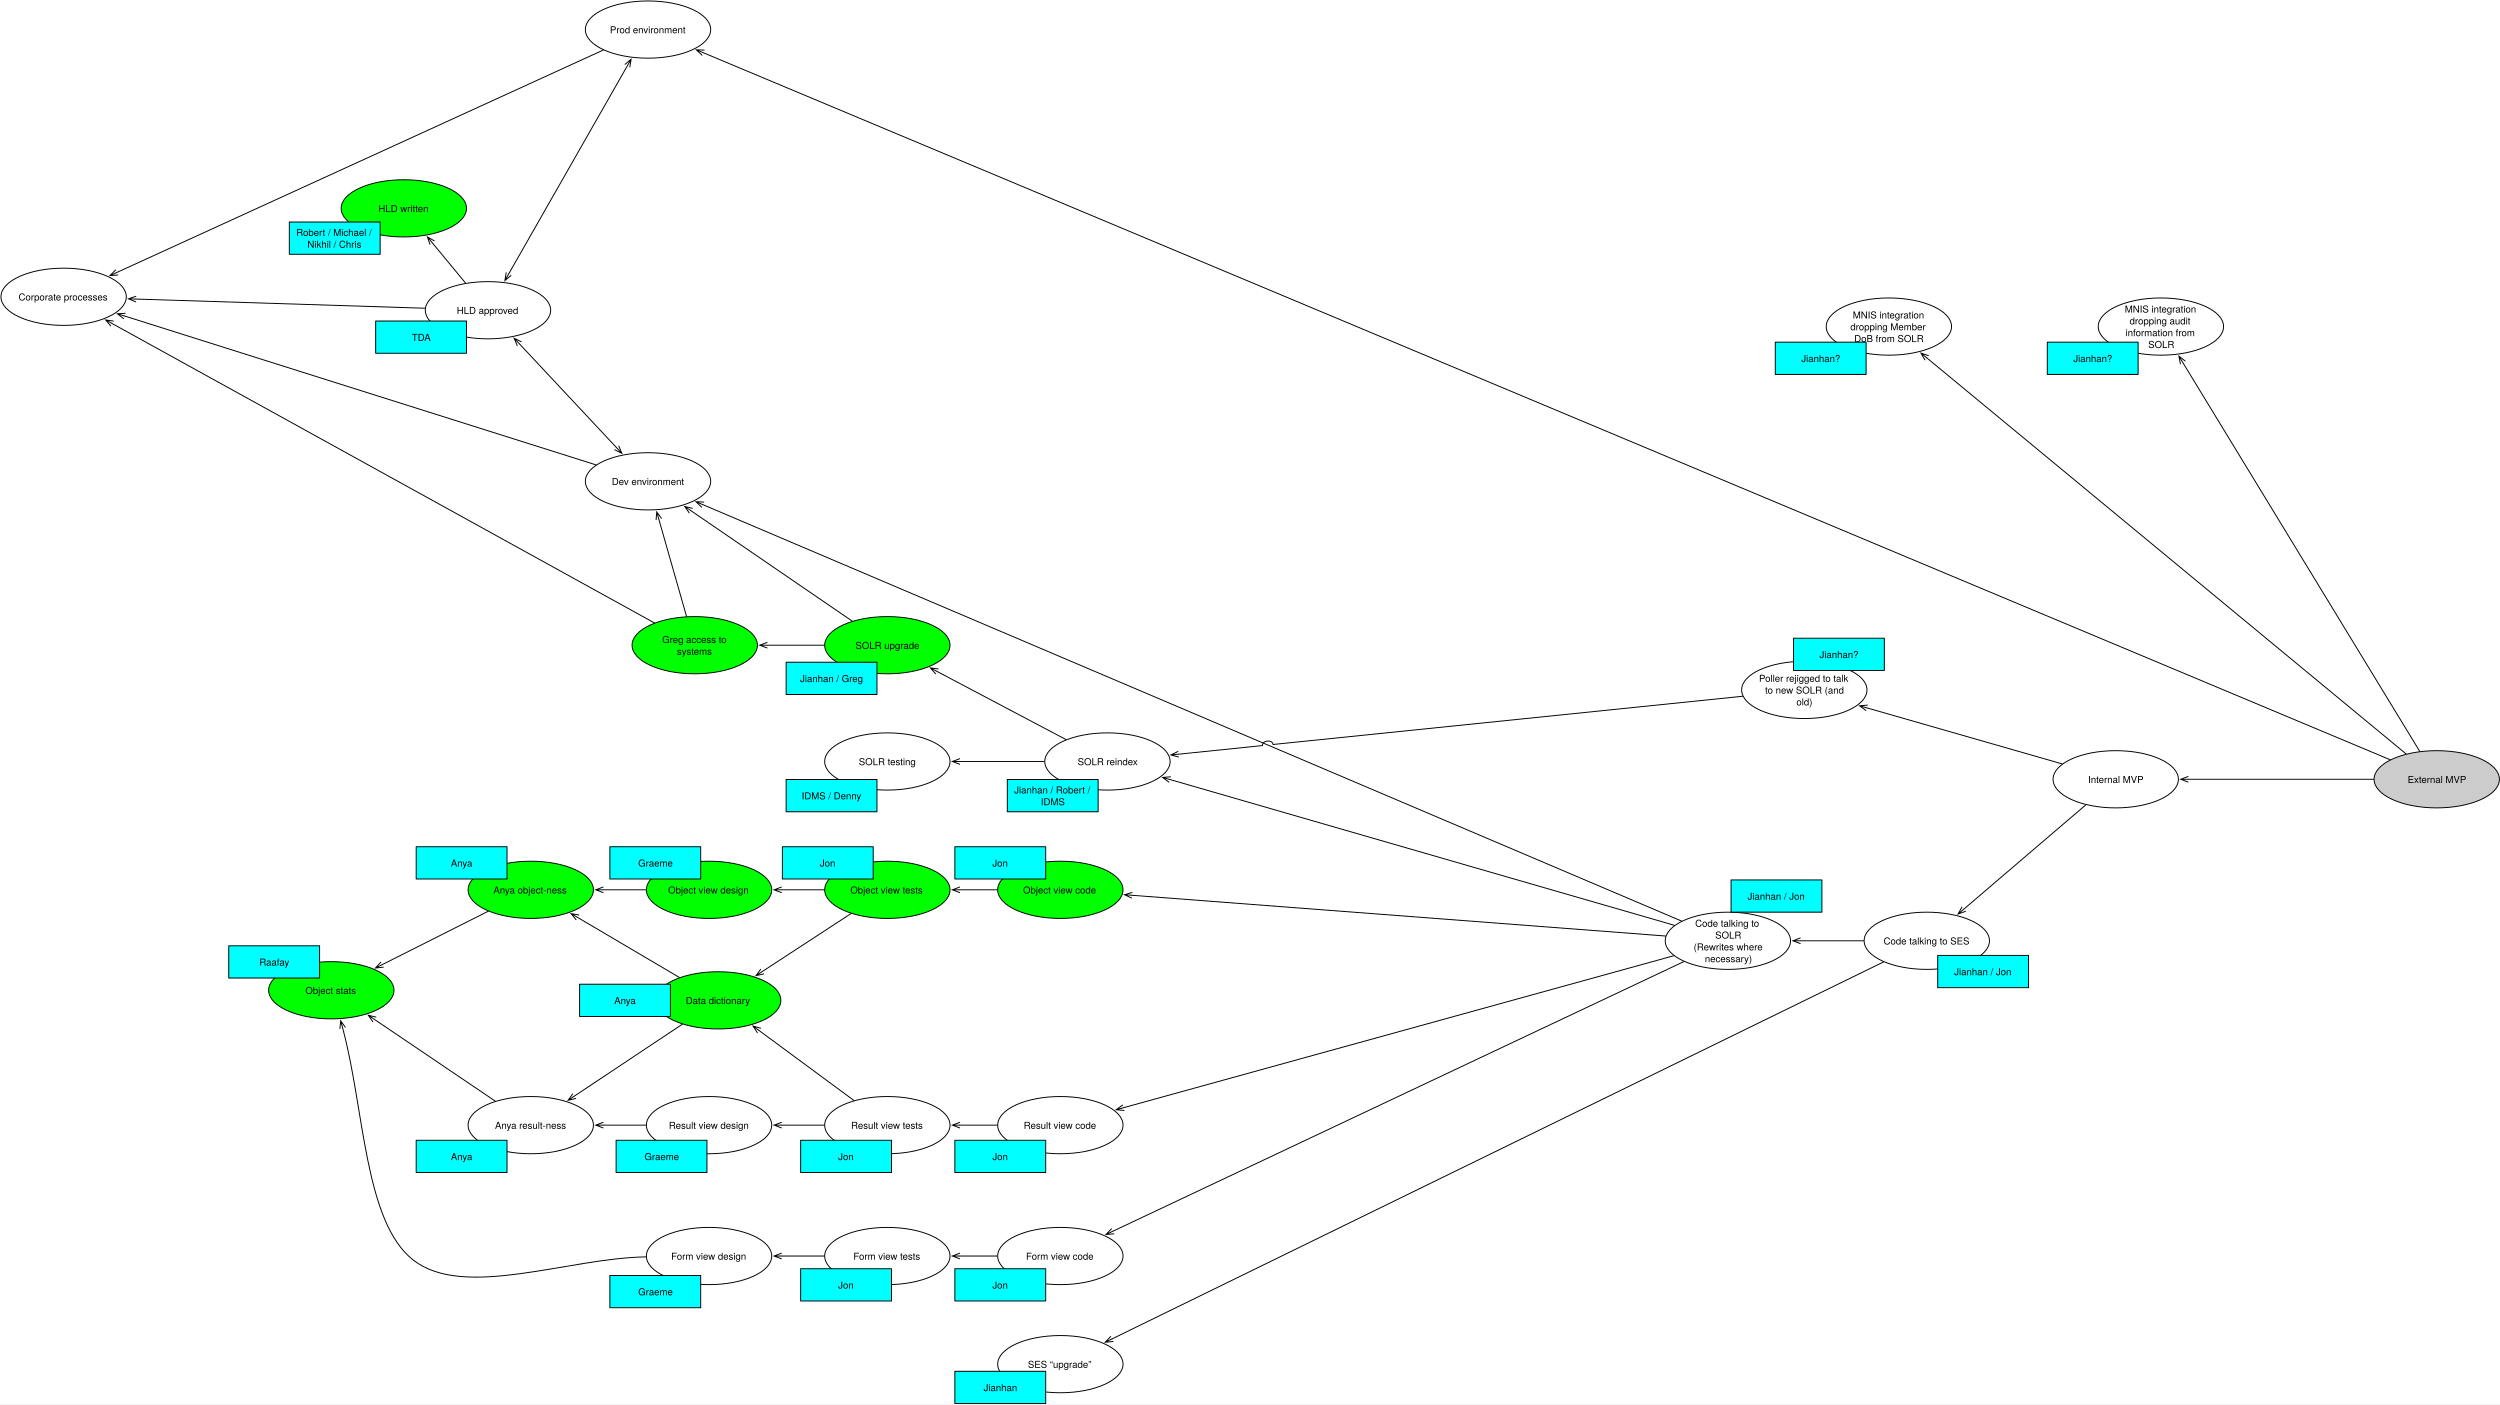
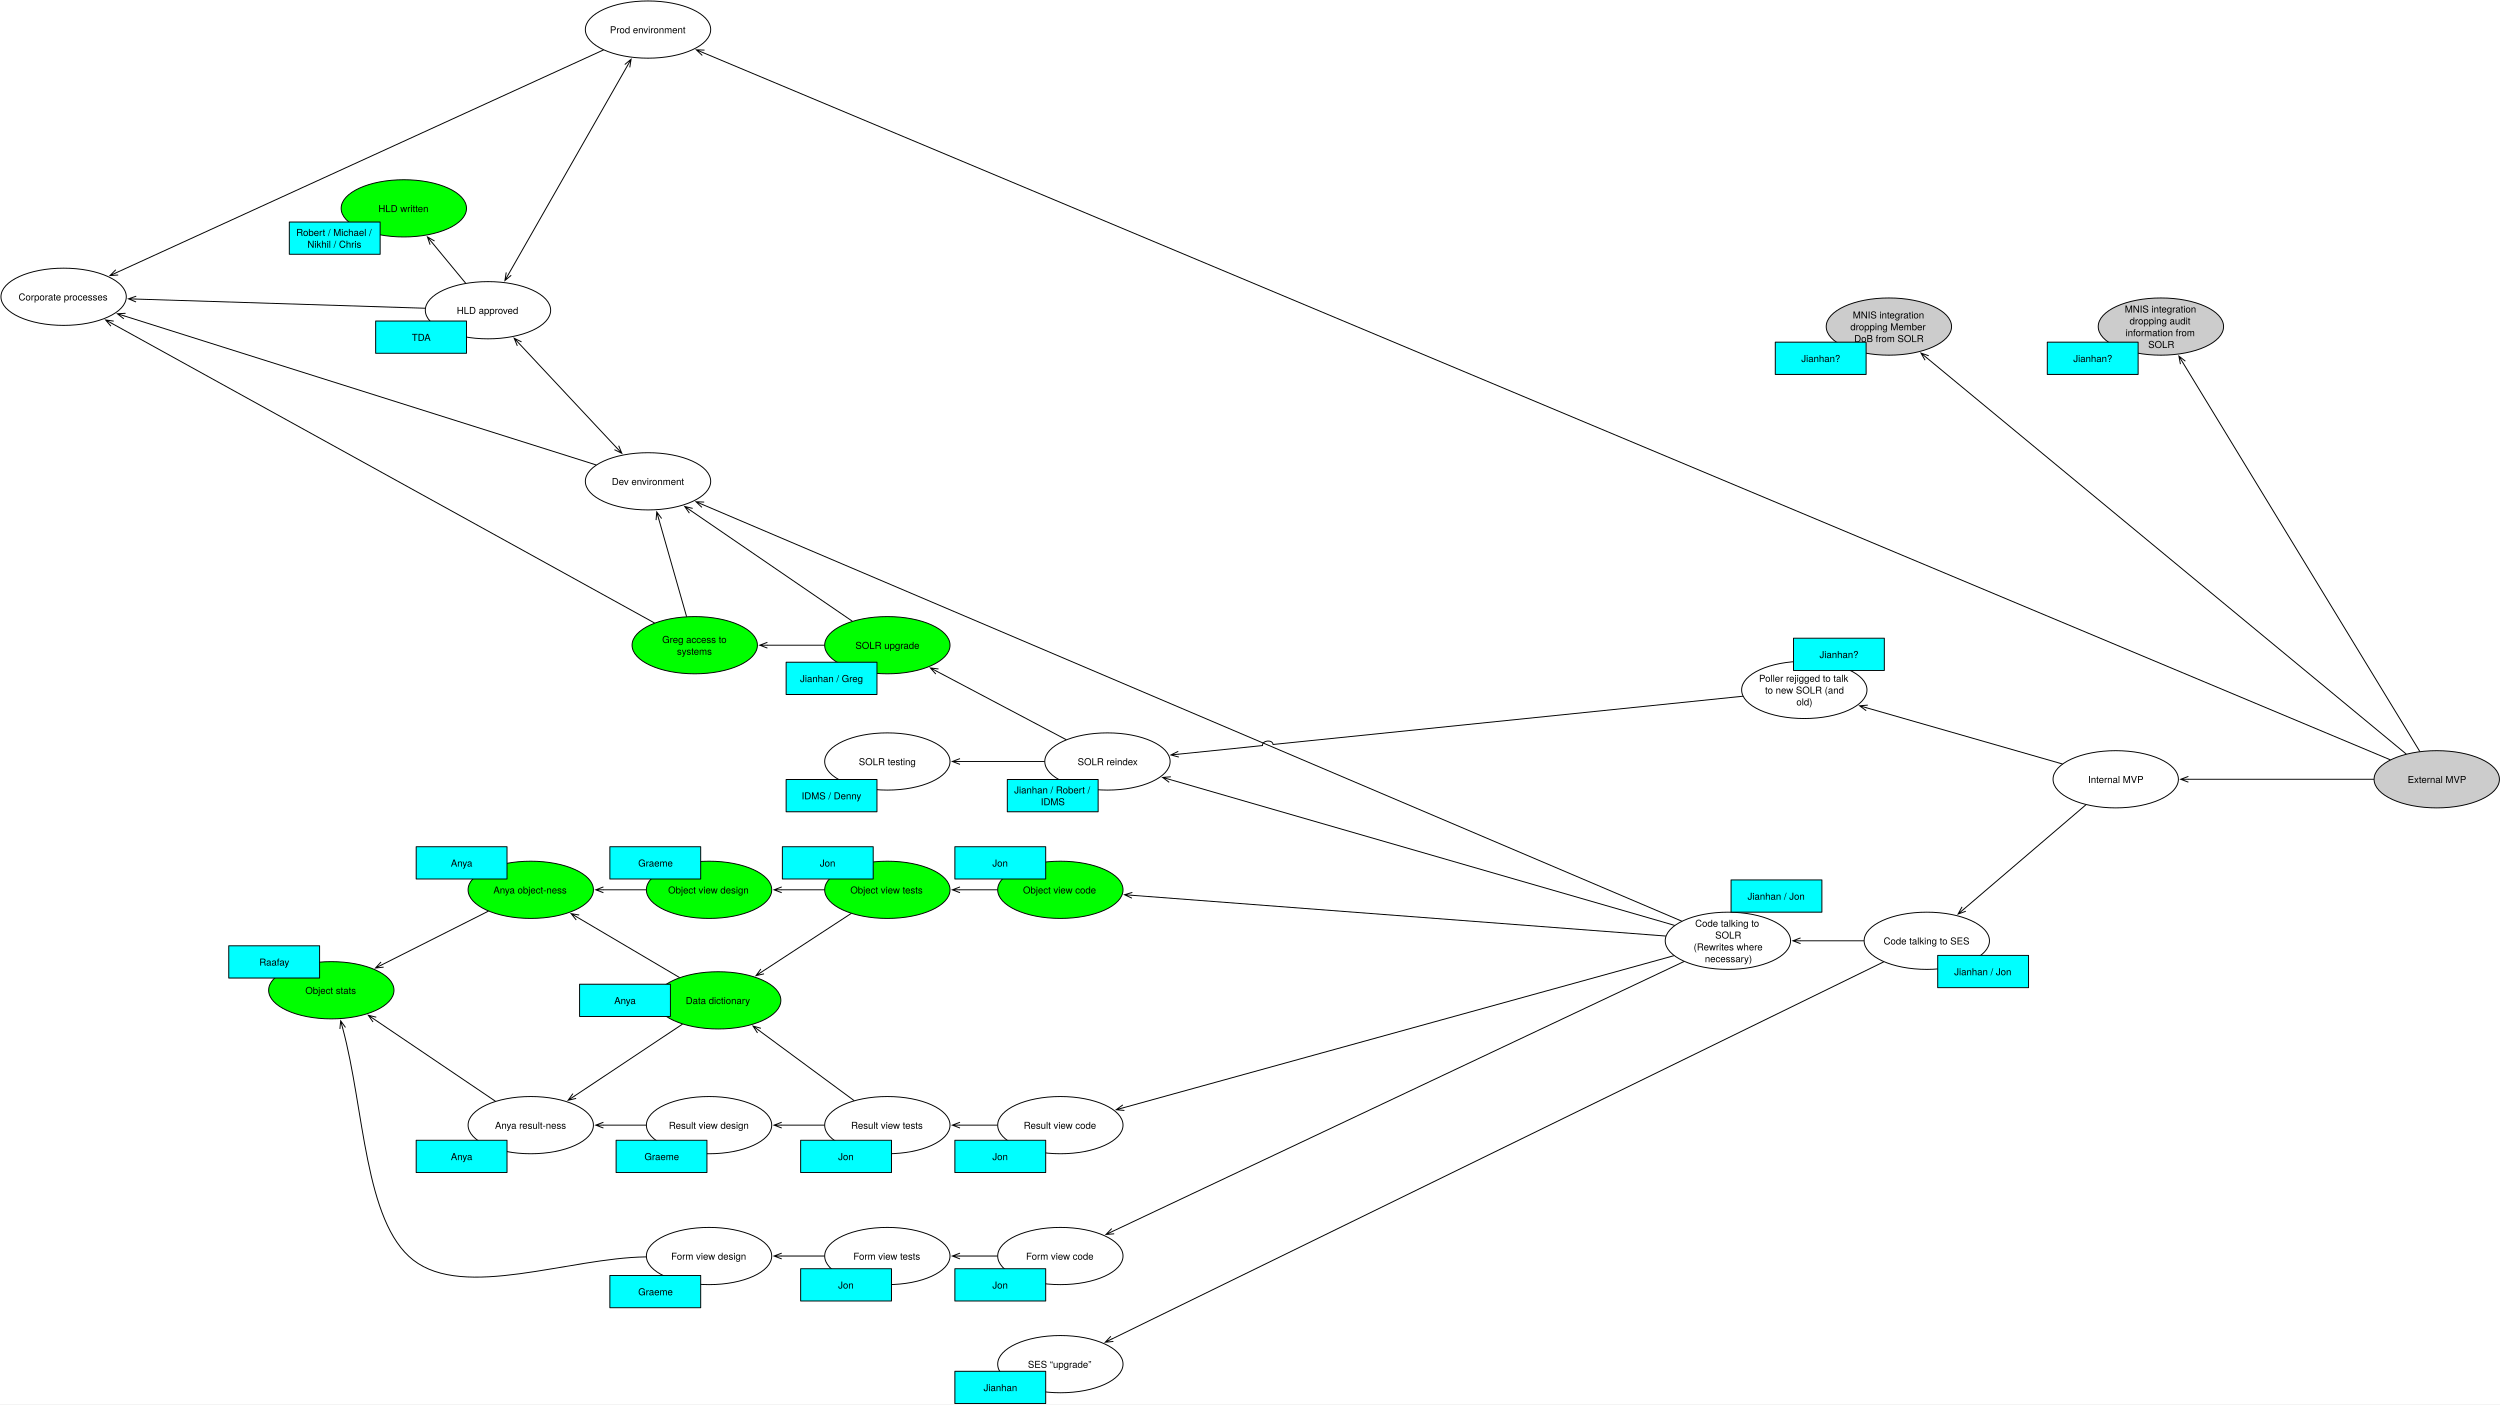
<svg xmlns="http://www.w3.org/2000/svg" version="1.1" viewBox="-69 -586 2601 1461" width="2601" height="1461">
  <defs>
    <marker orient="auto" overflow="visible" markerUnits="strokeWidth" id="StickArrow_Marker" stroke-linejoin="miter" stroke-miterlimit="10" viewBox="-1 -4 10 8" markerWidth="10" markerHeight="8" color="black">
      <g>
        <path d="M 8 0 L 0 0 M 0 -3 L 8 0 L 0 3" fill="none" stroke="currentColor" stroke-width="1" />
      </g>
    </marker>
    <marker orient="auto" overflow="visible" markerUnits="strokeWidth" id="StickArrow_Marker_2" stroke-linejoin="miter" stroke-miterlimit="10" viewBox="-9 -4 10 8" markerWidth="10" markerHeight="8" color="black">
      <g>
        <path d="M -8 0 L 0 0 M 0 3 L -8 0 L 0 -3" fill="none" stroke="currentColor" stroke-width="1" />
      </g>
    </marker>
  </defs>
  <g id="Canvas_1" stroke="none" fill="none" fill-opacity="1" stroke-opacity="1" stroke-dasharray="none">
    <rect fill="white" x="-69" y="-586" width="2601" height="1461" />
    <g id="Canvas_1_Layer_1">
      <g id="Graphic_6">
        <ellipse cx="668.697" cy="339.764" rx="65.197" ry="29.764" fill="lime" />
        <ellipse cx="668.697" cy="339.764" rx="65.197" ry="29.764" stroke="black" stroke-linecap="round" stroke-linejoin="round" stroke-width="1" />
        <text transform="translate(621.5394 333.6238)" fill="black">
          <tspan font-family="Helvetica Neue" font-size="10" fill="black" x="4.562" y="10">Object view design</tspan>
        </text>
      </g>
      <g id="Graphic_7">
        <ellipse cx="275.697" cy="444.264" rx="65.197" ry="29.764" fill="lime" />
        <ellipse cx="275.697" cy="444.264" rx="65.197" ry="29.764" stroke="black" stroke-linecap="round" stroke-linejoin="round" stroke-width="1" />
        <text transform="translate(228.5394 438.1238)" fill="black">
          <tspan font-family="Helvetica Neue" font-size="10" fill="black" x="20.112" y="10">Object stats</tspan>
        </text>
      </g>
      <g id="Graphic_8">
        <ellipse cx="483.197" cy="339.764" rx="65.197" ry="29.764" fill="lime" />
        <ellipse cx="483.197" cy="339.764" rx="65.197" ry="29.764" stroke="black" stroke-linecap="round" stroke-linejoin="round" stroke-width="1" />
        <text transform="translate(436.0394 333.6238)" fill="black">
          <tspan font-family="Helvetica Neue" font-size="10" fill="black" x="8.262" y="10">Anya object-ness</tspan>
        </text>
      </g>
      <g id="Graphic_9">
        <ellipse cx="1034.197" cy="339.764" rx="65.197" ry="29.764" fill="lime" />
        <ellipse cx="1034.197" cy="339.764" rx="65.197" ry="29.764" stroke="black" stroke-linecap="round" stroke-linejoin="round" stroke-width="1" />
        <text transform="translate(987.0394 333.6238)" fill="black">
          <tspan font-family="Helvetica Neue" font-size="10" fill="black" x="8.267" y="10">Object view code</tspan>
        </text>
      </g>
      <g id="Graphic_10">
        <ellipse cx="668.697" cy="584.597" rx="65.197" ry="29.764" fill="white" />
        <ellipse cx="668.697" cy="584.597" rx="65.197" ry="29.764" stroke="black" stroke-linecap="round" stroke-linejoin="round" stroke-width="1" />
        <text transform="translate(621.5394 578.4571)" fill="black">
          <tspan font-family="Helvetica Neue" font-size="10" fill="black" x="5.307" y="10">Result view design</tspan>
        </text>
      </g>
      <g id="Graphic_11">
        <ellipse cx="854.197" cy="85.264" rx="65.197" ry="29.764" fill="lime" />
        <ellipse cx="854.197" cy="85.264" rx="65.197" ry="29.764" stroke="black" stroke-linecap="round" stroke-linejoin="round" stroke-width="1" />
        <text transform="translate(807.0394 79.12378)" fill="black">
          <tspan font-family="Helvetica Neue" font-size="10" fill="black" x="13.907" y="10">SOLR upgrade</tspan>
        </text>
      </g>
      <g id="Graphic_12">
        <ellipse cx="1083.197" cy="206.25" rx="65.197" ry="29.764" fill="white" />
        <ellipse cx="1083.197" cy="206.25" rx="65.197" ry="29.764" stroke="black" stroke-linecap="round" stroke-linejoin="round" stroke-width="1" />
        <text transform="translate(1036.039 200.11)" fill="black">
          <tspan font-family="Helvetica Neue" font-size="10" fill="black" x="16.132" y="10">SOLR reindex</tspan>
        </text>
      </g>
      <g id="Graphic_13">
        <ellipse cx="854.197" cy="206.25" rx="65.197" ry="29.764" fill="white" />
        <ellipse cx="854.197" cy="206.25" rx="65.197" ry="29.764" stroke="black" stroke-linecap="round" stroke-linejoin="round" stroke-width="1" />
        <text transform="translate(807.0394 200.11)" fill="black">
          <tspan font-family="Helvetica Neue" font-size="10" fill="black" x="17.427" y="10">SOLR testing</tspan>
        </text>
      </g>
      <g id="Line_14">
        <line x1="438.962" y1="362.041" x2="328.774" y2="417.534" marker-end="url(#StickArrow_Marker)" stroke="black" stroke-linecap="round" stroke-linejoin="round" stroke-width="1" />
      </g>
      <g id="Line_15">
        <line x1="640.905" y1="479.593" x2="528.729" y2="554.281" marker-end="url(#StickArrow_Marker)" stroke="black" stroke-linecap="round" stroke-linejoin="round" stroke-width="1" />
      </g>
      <g id="Graphic_16">
        <ellipse cx="854.197" cy="339.764" rx="65.197" ry="29.764" fill="lime" />
        <ellipse cx="854.197" cy="339.764" rx="65.197" ry="29.764" stroke="black" stroke-linecap="round" stroke-linejoin="round" stroke-width="1" />
        <text transform="translate(807.0394 333.6238)" fill="black">
          <tspan font-family="Helvetica Neue" font-size="10" fill="black" x="8.637" y="10">Object view tests</tspan>
        </text>
      </g>
      <g id="Line_17">
        <line x1="788.5" y1="339.764" x2="744.294" y2="339.764" marker-end="url(#StickArrow_Marker)" stroke="black" stroke-linecap="round" stroke-linejoin="round" stroke-width="1" />
      </g>
      <g id="Line_18">
        <line x1="968.5" y1="339.764" x2="929.794" y2="339.764" marker-end="url(#StickArrow_Marker)" stroke="black" stroke-linecap="round" stroke-linejoin="round" stroke-width="1" />
      </g>
      <g id="Graphic_19">
        <ellipse cx="483.197" cy="584.597" rx="65.197" ry="29.764" fill="white" />
        <ellipse cx="483.197" cy="584.597" rx="65.197" ry="29.764" stroke="black" stroke-linecap="round" stroke-linejoin="round" stroke-width="1" />
        <text transform="translate(436.0394 578.4571)" fill="black">
          <tspan font-family="Helvetica Neue" font-size="10" fill="black" x="9.927" y="10">Anya result-ness</tspan>
        </text>
      </g>
      <g id="Line_20">
        <line x1="446.299" y1="559.643" x2="320.795" y2="474.764" marker-end="url(#StickArrow_Marker)" stroke="black" stroke-linecap="round" stroke-linejoin="round" stroke-width="1" />
      </g>
      <g id="Line_21">
        <line x1="603" y1="584.597" x2="558.794" y2="584.597" marker-end="url(#StickArrow_Marker)" stroke="black" stroke-linecap="round" stroke-linejoin="round" stroke-width="1" />
      </g>
      <g id="Graphic_22">
        <ellipse cx="854.197" cy="584.597" rx="65.197" ry="29.764" fill="white" />
        <ellipse cx="854.197" cy="584.597" rx="65.197" ry="29.764" stroke="black" stroke-linecap="round" stroke-linejoin="round" stroke-width="1" />
        <text transform="translate(807.0394 578.4571)" fill="black">
          <tspan font-family="Helvetica Neue" font-size="10" fill="black" x="9.382" y="10">Result view tests</tspan>
        </text>
      </g>
      <g id="Line_23">
        <line x1="788.5" y1="584.597" x2="744.294" y2="584.597" marker-end="url(#StickArrow_Marker)" stroke="black" stroke-linecap="round" stroke-linejoin="round" stroke-width="1" />
      </g>
      <g id="Line_24">
        <line x1="968.5" y1="584.597" x2="929.794" y2="584.597" marker-end="url(#StickArrow_Marker)" stroke="black" stroke-linecap="round" stroke-linejoin="round" stroke-width="1" />
      </g>
      <g id="Line_26">
        <line x1="1017.5" y1="206.25" x2="929.794" y2="206.25" marker-end="url(#StickArrow_Marker)" stroke="black" stroke-linecap="round" stroke-linejoin="round" stroke-width="1" />
      </g>
      <g id="Line_27">
        <line x1="1040.126" y1="183.495" x2="906.021" y2="112.644" marker-end="url(#StickArrow_Marker)" stroke="black" stroke-linecap="round" stroke-linejoin="round" stroke-width="1" />
      </g>
      <g id="Graphic_28">
        <ellipse cx="1728.697" cy="392.791" rx="65.197" ry="29.764" fill="white" />
        <ellipse cx="1728.697" cy="392.791" rx="65.197" ry="29.764" stroke="black" stroke-linecap="round" stroke-linejoin="round" stroke-width="1" />
        <text transform="translate(1681.539 368.2313)" fill="black">
          <tspan font-family="Helvetica Neue" font-size="10" fill="black" x="13.077" y="10">Code talking to </tspan>
          <tspan font-family="Helvetica Neue" font-size="10" fill="black" x="33.912" y="22.28">SOLR</tspan>
          <tspan font-family="Helvetica Neue" font-size="10" fill="black" x="11.522" y="34.56">(Rewrites where </tspan>
          <tspan font-family="Helvetica Neue" font-size="10" fill="black" x="23.177" y="46.84">necessary)</tspan>
        </text>
      </g>
      <g id="Line_29">
        <line x1="1673.117" y1="376.73" x2="1148.287" y2="225.06" marker-end="url(#StickArrow_Marker)" stroke="black" stroke-linecap="round" stroke-linejoin="round" stroke-width="1" />
      </g>
      <g id="Graphic_30">
        <ellipse cx="1034.197" cy="584.597" rx="65.197" ry="29.764" fill="white" />
        <ellipse cx="1034.197" cy="584.597" rx="65.197" ry="29.764" stroke="black" stroke-linecap="round" stroke-linejoin="round" stroke-width="1" />
        <text transform="translate(987.0394 578.4571)" fill="black">
          <tspan font-family="Helvetica Neue" font-size="10" fill="black" x="9.012" y="10">Result view code</tspan>
        </text>
      </g>
      <g id="Line_31">
        <line x1="1663.89" y1="387.843" x2="1108.875" y2="345.466" marker-end="url(#StickArrow_Marker)" stroke="black" stroke-linecap="round" stroke-linejoin="round" stroke-width="1" />
      </g>
      <g id="Line_32">
        <line x1="1672.418" y1="408.334" x2="1100.018" y2="566.419" marker-end="url(#StickArrow_Marker)" stroke="black" stroke-linecap="round" stroke-linejoin="round" stroke-width="1" />
      </g>
      <g id="Graphic_35">
        <ellipse cx="668.697" cy="720.764" rx="65.197" ry="29.764" fill="white" />
        <ellipse cx="668.697" cy="720.764" rx="65.197" ry="29.764" stroke="black" stroke-linecap="round" stroke-linejoin="round" stroke-width="1" />
        <text transform="translate(621.5394 714.6238)" fill="black">
          <tspan font-family="Helvetica Neue" font-size="10" fill="black" x="7.712" y="10">Form view design</tspan>
        </text>
      </g>
      <g id="Graphic_34">
        <ellipse cx="854.197" cy="720.764" rx="65.197" ry="29.764" fill="white" />
        <ellipse cx="854.197" cy="720.764" rx="65.197" ry="29.764" stroke="black" stroke-linecap="round" stroke-linejoin="round" stroke-width="1" />
        <text transform="translate(807.0394 714.6238)" fill="black">
          <tspan font-family="Helvetica Neue" font-size="10" fill="black" x="11.787" y="10">Form view tests</tspan>
        </text>
      </g>
      <g id="Graphic_33">
        <ellipse cx="1034.197" cy="720.764" rx="65.197" ry="29.764" fill="white" />
        <ellipse cx="1034.197" cy="720.764" rx="65.197" ry="29.764" stroke="black" stroke-linecap="round" stroke-linejoin="round" stroke-width="1" />
        <text transform="translate(987.0394 714.6238)" fill="black">
          <tspan font-family="Helvetica Neue" font-size="10" fill="black" x="11.417" y="10">Form view code</tspan>
        </text>
      </g>
      <g id="Line_36">
        <line x1="968.5" y1="720.764" x2="929.794" y2="720.764" marker-end="url(#StickArrow_Marker)" stroke="black" stroke-linecap="round" stroke-linejoin="round" stroke-width="1" />
      </g>
      <g id="Line_37">
        <line x1="788.5" y1="720.764" x2="744.294" y2="720.764" marker-end="url(#StickArrow_Marker)" stroke="black" stroke-linecap="round" stroke-linejoin="round" stroke-width="1" />
      </g>
      <g id="Line_38">
        <line x1="1682.93" y1="414.404" x2="1088.915" y2="694.923" marker-end="url(#StickArrow_Marker)" stroke="black" stroke-linecap="round" stroke-linejoin="round" stroke-width="1" />
      </g>
      <g id="Line_39">
        <line x1="1680.542" y1="372.302" x2="662.461" y2="-60.871" marker-end="url(#StickArrow_Marker)" stroke="black" stroke-linecap="round" stroke-linejoin="round" stroke-width="1" />
      </g>
      <g id="Graphic_40">
        <ellipse cx="1034.197" cy="833.264" rx="65.197" ry="29.764" fill="white" />
        <ellipse cx="1034.197" cy="833.264" rx="65.197" ry="29.764" stroke="black" stroke-linecap="round" stroke-linejoin="round" stroke-width="1" />
        <text transform="translate(987.0394 827.1238)" fill="black">
          <tspan font-family="Helvetica Neue" font-size="10" fill="black" x="13.357" y="10">SES “upgrade”</tspan>
        </text>
      </g>
      <g id="Graphic_41">
        <ellipse cx="1935.644" cy="392.791" rx="65.197" ry="29.764" fill="white" />
        <ellipse cx="1935.644" cy="392.791" rx="65.197" ry="29.764" stroke="black" stroke-linecap="round" stroke-linejoin="round" stroke-width="1" />
        <text transform="translate(1888.486 386.6513)" fill="black">
          <tspan font-family="Helvetica Neue" font-size="10" fill="black" x="2.152" y="10">Code talking to SES</tspan>
        </text>
      </g>
      <g id="Line_42">
        <line x1="1869.947" y1="392.791" x2="1804.294" y2="392.791" marker-end="url(#StickArrow_Marker)" stroke="black" stroke-linecap="round" stroke-linejoin="round" stroke-width="1" />
      </g>
      <g id="Line_43">
        <line x1="1890.685" y1="414.76" x2="1088.051" y2="806.949" marker-end="url(#StickArrow_Marker)" stroke="black" stroke-linecap="round" stroke-linejoin="round" stroke-width="1" />
      </g>
      <g id="Graphic_44">
        <ellipse cx="438.697" cy="-263.236" rx="65.197" ry="29.764" fill="white" />
        <ellipse cx="438.697" cy="-263.236" rx="65.197" ry="29.764" stroke="black" stroke-linecap="round" stroke-linejoin="round" stroke-width="1" />
        <text transform="translate(391.5394 -269.3762)" fill="black">
          <tspan font-family="Helvetica Neue" font-size="10" fill="black" x="14.647" y="10">HLD approved</tspan>
        </text>
      </g>
      <g id="Line_46">
        <line x1="2417.709" y1="204.441" x2="662.815" y2="-531.087" marker-end="url(#StickArrow_Marker)" stroke="black" stroke-linecap="round" stroke-linejoin="round" stroke-width="1" />
      </g>
      <g id="Graphic_47">
        <ellipse cx="-2.803" cy="-277.236" rx="65.197" ry="29.764" fill="white" />
        <ellipse cx="-2.803" cy="-277.236" rx="65.197" ry="29.764" stroke="black" stroke-linecap="round" stroke-linejoin="round" stroke-width="1" />
        <text transform="translate(-49.96063 -283.3762)" fill="black">
          <tspan font-family="Helvetica Neue" font-size="10" fill="black" x=".212" y="10">Corporate processes</tspan>
        </text>
      </g>
      <g id="Line_48">
        <line x1="415.37" y1="-291.478" x2="380.775" y2="-333.361" marker-end="url(#StickArrow_Marker)" stroke="black" stroke-linecap="round" stroke-linejoin="round" stroke-width="1" />
      </g>
      <g id="Graphic_50">
        <ellipse cx="1808.197" cy="131.791" rx="65.197" ry="29.764" fill="white" />
        <ellipse cx="1808.197" cy="131.791" rx="65.197" ry="29.764" stroke="black" stroke-linecap="round" stroke-linejoin="round" stroke-width="1" />
        <text transform="translate(1761.039 113.3713)" fill="black">
          <tspan font-family="Helvetica Neue" font-size="10" fill="black" x=".027" y="10">Poller rejigged to talk </tspan>
          <tspan font-family="Helvetica Neue" font-size="10" fill="black" x="6.317" y="22.28">to new SOLR (and </tspan>
          <tspan font-family="Helvetica Neue" font-size="10" fill="black" x="38.917" y="34.56">old)</tspan>
        </text>
      </g>
      <g id="Line_51">
        <path d="M 1744.084 138.376 L 1255.479 188.556 C 1254.917 183.085 1243.974 184.209 1244.536 189.68 L 1157.158 198.654" marker-end="url(#StickArrow_Marker)" stroke="black" stroke-linecap="round" stroke-linejoin="round" stroke-width="1" />
      </g>
      <g id="Graphic_52">
        <ellipse cx="2132.197" cy="224.764" rx="65.197" ry="29.764" fill="white" />
        <ellipse cx="2132.197" cy="224.764" rx="65.197" ry="29.764" stroke="black" stroke-linecap="round" stroke-linejoin="round" stroke-width="1" />
        <text transform="translate(2085.039 218.6238)" fill="black">
          <tspan font-family="Helvetica Neue" font-size="10" fill="black" x="18.452" y="10">Internal MVP</tspan>
        </text>
      </g>
      <g id="Line_53">
        <line x1="2101.097" y1="251.35" x2="1974.269" y2="359.772" marker-end="url(#StickArrow_Marker)" stroke="black" stroke-linecap="round" stroke-linejoin="round" stroke-width="1" />
      </g>
      <g id="Line_54">
        <line x1="2076.506" y1="208.783" x2="1873.404" y2="150.503" marker-end="url(#StickArrow_Marker)" stroke="black" stroke-linecap="round" stroke-linejoin="round" stroke-width="1" />
      </g>
      <g id="Graphic_72">
        <ellipse cx="2466.197" cy="224.764" rx="65.197" ry="29.764" fill="#ccc" />
        <ellipse cx="2466.197" cy="224.764" rx="65.197" ry="29.764" stroke="black" stroke-linecap="round" stroke-linejoin="round" stroke-width="1" />
        <text transform="translate(2419.039 218.6238)" fill="black">
          <tspan font-family="Helvetica Neue" font-size="10" fill="black" x="16.882" y="10">External MVP</tspan>
        </text>
      </g>
      <g id="Line_73">
        <line x1="2400.5" y1="224.764" x2="2207.794" y2="224.764" marker-end="url(#StickArrow_Marker)" stroke="black" stroke-linecap="round" stroke-linejoin="round" stroke-width="1" />
      </g>
      <g id="Line_74">
        <path d="M 603.029 721.668 C 522.361 722.779 414.033 766.236 361 725 C 309.943 685.3 310.108 567.076 287.529 483.737" marker-end="url(#StickArrow_Marker)" stroke="black" stroke-linecap="round" stroke-linejoin="round" stroke-width="1" />
      </g>
      <g id="Line_75">
        <line x1="816.432" y1="364.44" x2="724.25" y2="424.672" marker-end="url(#StickArrow_Marker)" stroke="black" stroke-linecap="round" stroke-linejoin="round" stroke-width="1" />
      </g>
      <g id="Line_76">
        <line x1="819.478" y1="558.985" x2="720.883" y2="486.253" marker-end="url(#StickArrow_Marker)" stroke="black" stroke-linecap="round" stroke-linejoin="round" stroke-width="1" />
      </g>
      <g id="Graphic_77">
-         <ellipse cx="1896.197" cy="-246.236" rx="65.197" ry="29.764" fill="white" />
+         <ellipse cx="1896.197" cy="-246.236" rx="65.197" ry="29.764" fill="#ccc" />
        <ellipse cx="1896.197" cy="-246.236" rx="65.197" ry="29.764" stroke="black" stroke-linecap="round" stroke-linejoin="round" stroke-width="1" />
        <text transform="translate(1849.039 -264.6562)" fill="black">
          <tspan font-family="Helvetica Neue" font-size="10" fill="black" x="9.562" y="10">MNIS integration </tspan>
          <tspan font-family="Helvetica Neue" font-size="10" fill="black" x="7.047" y="22.28">dropping Member </tspan>
          <tspan font-family="Helvetica Neue" font-size="10" fill="black" x="11.127" y="34.56">DoB from SOLR</tspan>
        </text>
      </g>
      <g id="Line_78">
        <line x1="2434.275" y1="198.386" x2="1935.75" y2="-213.553" marker-end="url(#StickArrow_Marker)" stroke="black" stroke-linecap="round" stroke-linejoin="round" stroke-width="1" />
      </g>
      <g id="Line_84">
        <line x1="817.611" y1="60.212" x2="649.951" y2="-54.591" marker-end="url(#StickArrow_Marker)" stroke="black" stroke-linecap="round" stroke-linejoin="round" stroke-width="1" />
      </g>
      <g id="Graphic_85">
        <ellipse cx="605.197" cy="-85.236" rx="65.197" ry="29.764" fill="white" />
        <ellipse cx="605.197" cy="-85.236" rx="65.197" ry="29.764" stroke="black" stroke-linecap="round" stroke-linejoin="round" stroke-width="1" />
        <text transform="translate(558.0394 -91.37622)" fill="black">
          <tspan font-family="Helvetica Neue" font-size="10" fill="black" x="9.457" y="10">Dev environment</tspan>
        </text>
      </g>
      <g id="Line_86">
        <line x1="471.412" y1="-228.261" x2="572.481" y2="-120.211" marker-end="url(#StickArrow_Marker)" marker-start="url(#StickArrow_Marker_2)" stroke="black" stroke-linecap="round" stroke-linejoin="round" stroke-width="1" />
      </g>
      <g id="Graphic_87">
        <ellipse cx="678.197" cy="454.764" rx="65.197" ry="29.764" fill="lime" />
        <ellipse cx="678.197" cy="454.764" rx="65.197" ry="29.764" stroke="black" stroke-linecap="round" stroke-linejoin="round" stroke-width="1" />
        <text transform="translate(631.0394 448.6238)" fill="black">
          <tspan font-family="Helvetica Neue" font-size="10" fill="black" x="13.357" y="10">Data dictionary</tspan>
        </text>
      </g>
      <g id="Line_88">
        <line x1="603" y1="339.764" x2="558.794" y2="339.764" marker-end="url(#StickArrow_Marker)" stroke="black" stroke-linecap="round" stroke-linejoin="round" stroke-width="1" />
      </g>
      <g id="Line_90">
        <line x1="637.853" y1="430.971" x2="532.068" y2="368.585" marker-end="url(#StickArrow_Marker)" stroke="black" stroke-linecap="round" stroke-linejoin="round" stroke-width="1" />
      </g>
      <g id="Graphic_91">
        <ellipse cx="351.144" cy="-369.236" rx="65.197" ry="29.764" fill="lime" />
        <ellipse cx="351.144" cy="-369.236" rx="65.197" ry="29.764" stroke="black" stroke-linecap="round" stroke-linejoin="round" stroke-width="1" />
        <text transform="translate(303.9862 -375.3762)" fill="black">
          <tspan font-family="Helvetica Neue" font-size="10" fill="black" x="20.677" y="10">HLD written</tspan>
        </text>
      </g>
      <g id="Line_92">
        <line x1="373.156" y1="-265.315" x2="72.633" y2="-274.844" marker-end="url(#StickArrow_Marker)" stroke="black" stroke-linecap="round" stroke-linejoin="round" stroke-width="1" />
      </g>
      <g id="Graphic_94">
        <ellipse cx="653.803" cy="85.264" rx="65.197" ry="29.764" fill="lime" />
        <ellipse cx="653.803" cy="85.264" rx="65.197" ry="29.764" stroke="black" stroke-linecap="round" stroke-linejoin="round" stroke-width="1" />
        <text transform="translate(606.6457 72.98378)" fill="black">
          <tspan font-family="Helvetica Neue" font-size="10" fill="black" x="13.267" y="10">Greg access to </tspan>
          <tspan font-family="Helvetica Neue" font-size="10" fill="black" x="28.632" y="22.28">systems</tspan>
        </text>
      </g>
      <g id="Line_95">
        <line x1="611.815" y1="62.083" x2="47.852" y2="-249.271" marker-end="url(#StickArrow_Marker)" stroke="black" stroke-linecap="round" stroke-linejoin="round" stroke-width="1" />
      </g>
      <g id="Line_96">
        <line x1="788.5" y1="85.264" x2="729.4" y2="85.264" marker-end="url(#StickArrow_Marker)" stroke="black" stroke-linecap="round" stroke-linejoin="round" stroke-width="1" />
      </g>
      <g id="Line_97">
        <line x1="645.251" y1="55.267" x2="616.463" y2="-45.718" marker-end="url(#StickArrow_Marker)" stroke="black" stroke-linecap="round" stroke-linejoin="round" stroke-width="1" />
      </g>
      <g id="Graphic_98">
        <rect x="232" y="-355" width="94.5" height="33.555" fill="aqua" />
        <rect x="232" y="-355" width="94.5" height="33.555" stroke="black" stroke-linecap="round" stroke-linejoin="round" stroke-width="1" />
        <text transform="translate(237 -350.5024)" fill="black">
          <tspan font-family="Helvetica Neue" font-size="10" fill="black" x="2.155" y="10">Robert / Michael / </tspan>
          <tspan font-family="Helvetica Neue" font-size="10" fill="black" x="13.825" y="22.28">Nikhil / Chris</tspan>
        </text>
      </g>
      <g id="Graphic_101">
        <ellipse cx="605.197" cy="-555.236" rx="65.197" ry="29.764" fill="white" />
        <ellipse cx="605.197" cy="-555.236" rx="65.197" ry="29.764" stroke="black" stroke-linecap="round" stroke-linejoin="round" stroke-width="1" />
        <text transform="translate(558.0394 -561.3762)" fill="black">
          <tspan font-family="Helvetica Neue" font-size="10" fill="black" x="7.512" y="10">Prod environment</tspan>
        </text>
      </g>
      <g id="Line_102">
        <line x1="460.275" y1="-301.079" x2="583.619" y2="-517.393" marker-end="url(#StickArrow_Marker)" marker-start="url(#StickArrow_Marker_2)" stroke="black" stroke-linecap="round" stroke-linejoin="round" stroke-width="1" />
      </g>
      <g id="Line_105">
        <line x1="558.677" y1="-533.966" x2="52.72" y2="-302.623" marker-end="url(#StickArrow_Marker)" stroke="black" stroke-linecap="round" stroke-linejoin="round" stroke-width="1" />
      </g>
      <g id="Line_106">
        <line x1="551.092" y1="-102.322" x2="60.742" y2="-257.169" marker-end="url(#StickArrow_Marker)" stroke="black" stroke-linecap="round" stroke-linejoin="round" stroke-width="1" />
      </g>
      <g id="Graphic_108">
        <rect x="321.841" y="-252" width="94.5" height="33.555" fill="aqua" />
        <rect x="321.841" y="-252" width="94.5" height="33.555" stroke="black" stroke-linecap="round" stroke-linejoin="round" stroke-width="1" />
        <text transform="translate(326.8406 -241.3624)" fill="black">
          <tspan font-family="Helvetica Neue" font-size="10" fill="black" x="32.62" y="10">TDA</tspan>
        </text>
      </g>
      <g id="Graphic_109">
        <rect x="748.894" y="103" width="94.5" height="33.555" fill="aqua" />
        <rect x="748.894" y="103" width="94.5" height="33.555" stroke="black" stroke-linecap="round" stroke-linejoin="round" stroke-width="1" />
        <text transform="translate(753.8937 113.6376)" fill="black">
          <tspan font-family="Helvetica Neue" font-size="10" fill="black" x="9.465" y="10">Jianhan / Greg</tspan>
        </text>
      </g>
      <g id="Graphic_110">
        <rect x="748.894" y="225" width="94.5" height="33.555" fill="aqua" />
        <rect x="748.894" y="225" width="94.5" height="33.555" stroke="black" stroke-linecap="round" stroke-linejoin="round" stroke-width="1" />
        <text transform="translate(753.8937 235.6376)" fill="black">
          <tspan font-family="Helvetica Neue" font-size="10" fill="black" x="11.13" y="10">IDMS / Denny</tspan>
        </text>
      </g>
      <g id="Graphic_111">
        <rect x="979" y="225" width="94.5" height="33.555" fill="aqua" />
        <rect x="979" y="225" width="94.5" height="33.555" stroke="black" stroke-linecap="round" stroke-linejoin="round" stroke-width="1" />
        <text transform="translate(984 229.4976)" fill="black">
          <tspan font-family="Helvetica Neue" font-size="10" fill="black" x="2.15" y="10">Jianhan / Robert / </tspan>
          <tspan font-family="Helvetica Neue" font-size="10" fill="black" x="29.84" y="22.28">IDMS</tspan>
        </text>
      </g>
      <g id="Graphic_112">
        <rect x="1778" y="-230" width="94.5" height="33.555" fill="aqua" />
        <rect x="1778" y="-230" width="94.5" height="33.555" stroke="black" stroke-linecap="round" stroke-linejoin="round" stroke-width="1" />
        <text transform="translate(1783 -219.3624)" fill="black">
          <tspan font-family="Helvetica Neue" font-size="10" fill="black" x="22.055" y="10">Jianhan?</tspan>
        </text>
      </g>
      <g id="Graphic_113">
        <rect x="924.447" y="294.945" width="94.5" height="33.555" fill="aqua" />
        <rect x="924.447" y="294.945" width="94.5" height="33.555" stroke="black" stroke-linecap="round" stroke-linejoin="round" stroke-width="1" />
        <text transform="translate(929.4469 305.5824)" fill="black">
          <tspan font-family="Helvetica Neue" font-size="10" fill="black" x="34.005" y="10">Jon</tspan>
        </text>
      </g>
      <g id="Graphic_114">
        <rect x="744.973" y="294.945" width="94.5" height="33.555" fill="aqua" />
        <rect x="744.973" y="294.945" width="94.5" height="33.555" stroke="black" stroke-linecap="round" stroke-linejoin="round" stroke-width="1" />
        <text transform="translate(749.9734 305.5824)" fill="black">
          <tspan font-family="Helvetica Neue" font-size="10" fill="black" x="34.005" y="10">Jon</tspan>
        </text>
      </g>
      <g id="Graphic_115">
        <rect x="565.5" y="294.945" width="94.5" height="33.555" fill="aqua" />
        <rect x="565.5" y="294.945" width="94.5" height="33.555" stroke="black" stroke-linecap="round" stroke-linejoin="round" stroke-width="1" />
        <text transform="translate(570.5 305.5824)" fill="black">
          <tspan font-family="Helvetica Neue" font-size="10" fill="black" x="24.47" y="10">Graeme</tspan>
        </text>
      </g>
      <g id="Graphic_116">
        <rect x="364" y="294.945" width="94.5" height="33.555" fill="aqua" />
        <rect x="364" y="294.945" width="94.5" height="33.555" stroke="black" stroke-linecap="round" stroke-linejoin="round" stroke-width="1" />
        <text transform="translate(369 305.5824)" fill="black">
          <tspan font-family="Helvetica Neue" font-size="10" fill="black" x="31.045" y="10">Anya</tspan>
        </text>
      </g>
      <g id="Graphic_117">
        <rect x="534" y="437.986" width="94.5" height="33.555" fill="aqua" />
        <rect x="534" y="437.986" width="94.5" height="33.555" stroke="black" stroke-linecap="round" stroke-linejoin="round" stroke-width="1" />
        <text transform="translate(539 448.6238)" fill="black">
          <tspan font-family="Helvetica Neue" font-size="10" fill="black" x="31.045" y="10">Anya</tspan>
        </text>
      </g>
      <g id="Graphic_118">
        <rect x="364" y="600.333" width="94.5" height="33.555" fill="aqua" />
        <rect x="364" y="600.333" width="94.5" height="33.555" stroke="black" stroke-linecap="round" stroke-linejoin="round" stroke-width="1" />
        <text transform="translate(369 610.9709)" fill="black">
          <tspan font-family="Helvetica Neue" font-size="10" fill="black" x="31.045" y="10">Anya</tspan>
        </text>
      </g>
      <g id="Graphic_119">
        <rect x="169" y="398" width="94.5" height="33.555" fill="aqua" />
        <rect x="169" y="398" width="94.5" height="33.555" stroke="black" stroke-linecap="round" stroke-linejoin="round" stroke-width="1" />
        <text transform="translate(174 408.6376)" fill="black">
          <tspan font-family="Helvetica Neue" font-size="10" fill="black" x="26.79" y="10">Raafay</tspan>
        </text>
      </g>
      <g id="Graphic_120">
        <rect x="572" y="600.333" width="94.5" height="33.555" fill="aqua" />
        <rect x="572" y="600.333" width="94.5" height="33.555" stroke="black" stroke-linecap="round" stroke-linejoin="round" stroke-width="1" />
        <text transform="translate(577 610.9709)" fill="black">
          <tspan font-family="Helvetica Neue" font-size="10" fill="black" x="24.47" y="10">Graeme</tspan>
        </text>
      </g>
      <g id="Graphic_121">
        <rect x="764" y="600.333" width="94.5" height="33.555" fill="aqua" />
        <rect x="764" y="600.333" width="94.5" height="33.555" stroke="black" stroke-linecap="round" stroke-linejoin="round" stroke-width="1" />
        <text transform="translate(769 610.9709)" fill="black">
          <tspan font-family="Helvetica Neue" font-size="10" fill="black" x="34.005" y="10">Jon</tspan>
        </text>
      </g>
      <g id="Graphic_122">
        <rect x="924.447" y="600.333" width="94.5" height="33.555" fill="aqua" />
        <rect x="924.447" y="600.333" width="94.5" height="33.555" stroke="black" stroke-linecap="round" stroke-linejoin="round" stroke-width="1" />
        <text transform="translate(929.4469 610.9709)" fill="black">
          <tspan font-family="Helvetica Neue" font-size="10" fill="black" x="34.005" y="10">Jon</tspan>
        </text>
      </g>
      <g id="Graphic_123">
        <rect x="565.5" y="741" width="94.5" height="33.555" fill="aqua" />
        <rect x="565.5" y="741" width="94.5" height="33.555" stroke="black" stroke-linecap="round" stroke-linejoin="round" stroke-width="1" />
        <text transform="translate(570.5 751.6376)" fill="black">
          <tspan font-family="Helvetica Neue" font-size="10" fill="black" x="24.47" y="10">Graeme</tspan>
        </text>
      </g>
      <g id="Graphic_125">
        <rect x="764" y="734" width="94.5" height="33.555" fill="aqua" />
        <rect x="764" y="734" width="94.5" height="33.555" stroke="black" stroke-linecap="round" stroke-linejoin="round" stroke-width="1" />
        <text transform="translate(769 744.6376)" fill="black">
          <tspan font-family="Helvetica Neue" font-size="10" fill="black" x="34.005" y="10">Jon</tspan>
        </text>
      </g>
      <g id="Graphic_124">
        <rect x="924.447" y="734" width="94.5" height="33.555" fill="aqua" />
        <rect x="924.447" y="734" width="94.5" height="33.555" stroke="black" stroke-linecap="round" stroke-linejoin="round" stroke-width="1" />
        <text transform="translate(929.4469 744.6376)" fill="black">
          <tspan font-family="Helvetica Neue" font-size="10" fill="black" x="34.005" y="10">Jon</tspan>
        </text>
      </g>
      <g id="Graphic_126">
        <rect x="924.447" y="840.694" width="94.5" height="33.555" fill="aqua" />
        <rect x="924.447" y="840.694" width="94.5" height="33.555" stroke="black" stroke-linecap="round" stroke-linejoin="round" stroke-width="1" />
        <text transform="translate(929.4469 851.3318)" fill="black">
          <tspan font-family="Helvetica Neue" font-size="10" fill="black" x="24.835" y="10">Jianhan</tspan>
        </text>
      </g>
      <g id="Graphic_127">
        <rect x="1732" y="329.472" width="94.5" height="33.555" fill="aqua" />
        <rect x="1732" y="329.472" width="94.5" height="33.555" stroke="black" stroke-linecap="round" stroke-linejoin="round" stroke-width="1" />
        <text transform="translate(1737 340.11)" fill="black">
          <tspan font-family="Helvetica Neue" font-size="10" fill="black" x="12.145" y="10">Jianhan / Jon</tspan>
        </text>
      </g>
      <g id="Graphic_128">
        <rect x="1947" y="408" width="94.5" height="33.555" fill="aqua" />
        <rect x="1947" y="408" width="94.5" height="33.555" stroke="black" stroke-linecap="round" stroke-linejoin="round" stroke-width="1" />
        <text transform="translate(1952 418.6376)" fill="black">
          <tspan font-family="Helvetica Neue" font-size="10" fill="black" x="12.145" y="10">Jianhan / Jon</tspan>
        </text>
      </g>
      <g id="Graphic_129">
        <rect x="1796.947" y="78" width="94.5" height="33.555" fill="aqua" />
        <rect x="1796.947" y="78" width="94.5" height="33.555" stroke="black" stroke-linecap="round" stroke-linejoin="round" stroke-width="1" />
        <text transform="translate(1801.947 88.63756)" fill="black">
          <tspan font-family="Helvetica Neue" font-size="10" fill="black" x="22.055" y="10">Jianhan?</tspan>
        </text>
      </g>
      <g id="Graphic_131">
-         <ellipse cx="2179.197" cy="-246.236" rx="65.197" ry="29.764" fill="white" />
+         <ellipse cx="2179.197" cy="-246.236" rx="65.197" ry="29.764" fill="#ccc" />
        <ellipse cx="2179.197" cy="-246.236" rx="65.197" ry="29.764" stroke="black" stroke-linecap="round" stroke-linejoin="round" stroke-width="1" />
        <text transform="translate(2132.039 -270.7962)" fill="black">
          <tspan font-family="Helvetica Neue" font-size="10" fill="black" x="9.562" y="10">MNIS integration </tspan>
          <tspan font-family="Helvetica Neue" font-size="10" fill="black" x="14.552" y="22.28">dropping audit </tspan>
          <tspan font-family="Helvetica Neue" font-size="10" fill="black" x="10.387" y="34.56">information from </tspan>
          <tspan font-family="Helvetica Neue" font-size="10" fill="black" x="33.912" y="46.84">SOLR</tspan>
        </text>
      </g>
      <g id="Graphic_130">
        <rect x="2061" y="-230" width="94.5" height="33.555" fill="aqua" />
        <rect x="2061" y="-230" width="94.5" height="33.555" stroke="black" stroke-linecap="round" stroke-linejoin="round" stroke-width="1" />
        <text transform="translate(2066 -219.3624)" fill="black">
          <tspan font-family="Helvetica Neue" font-size="10" fill="black" x="22.055" y="10">Jianhan?</tspan>
        </text>
      </g>
      <g id="Line_132">
        <line x1="2448.461" y1="195.657" x2="2202.084" y2="-208.675" marker-end="url(#StickArrow_Marker)" stroke="black" stroke-linecap="round" stroke-linejoin="round" stroke-width="1" />
      </g>
    </g>
  </g>
</svg>
